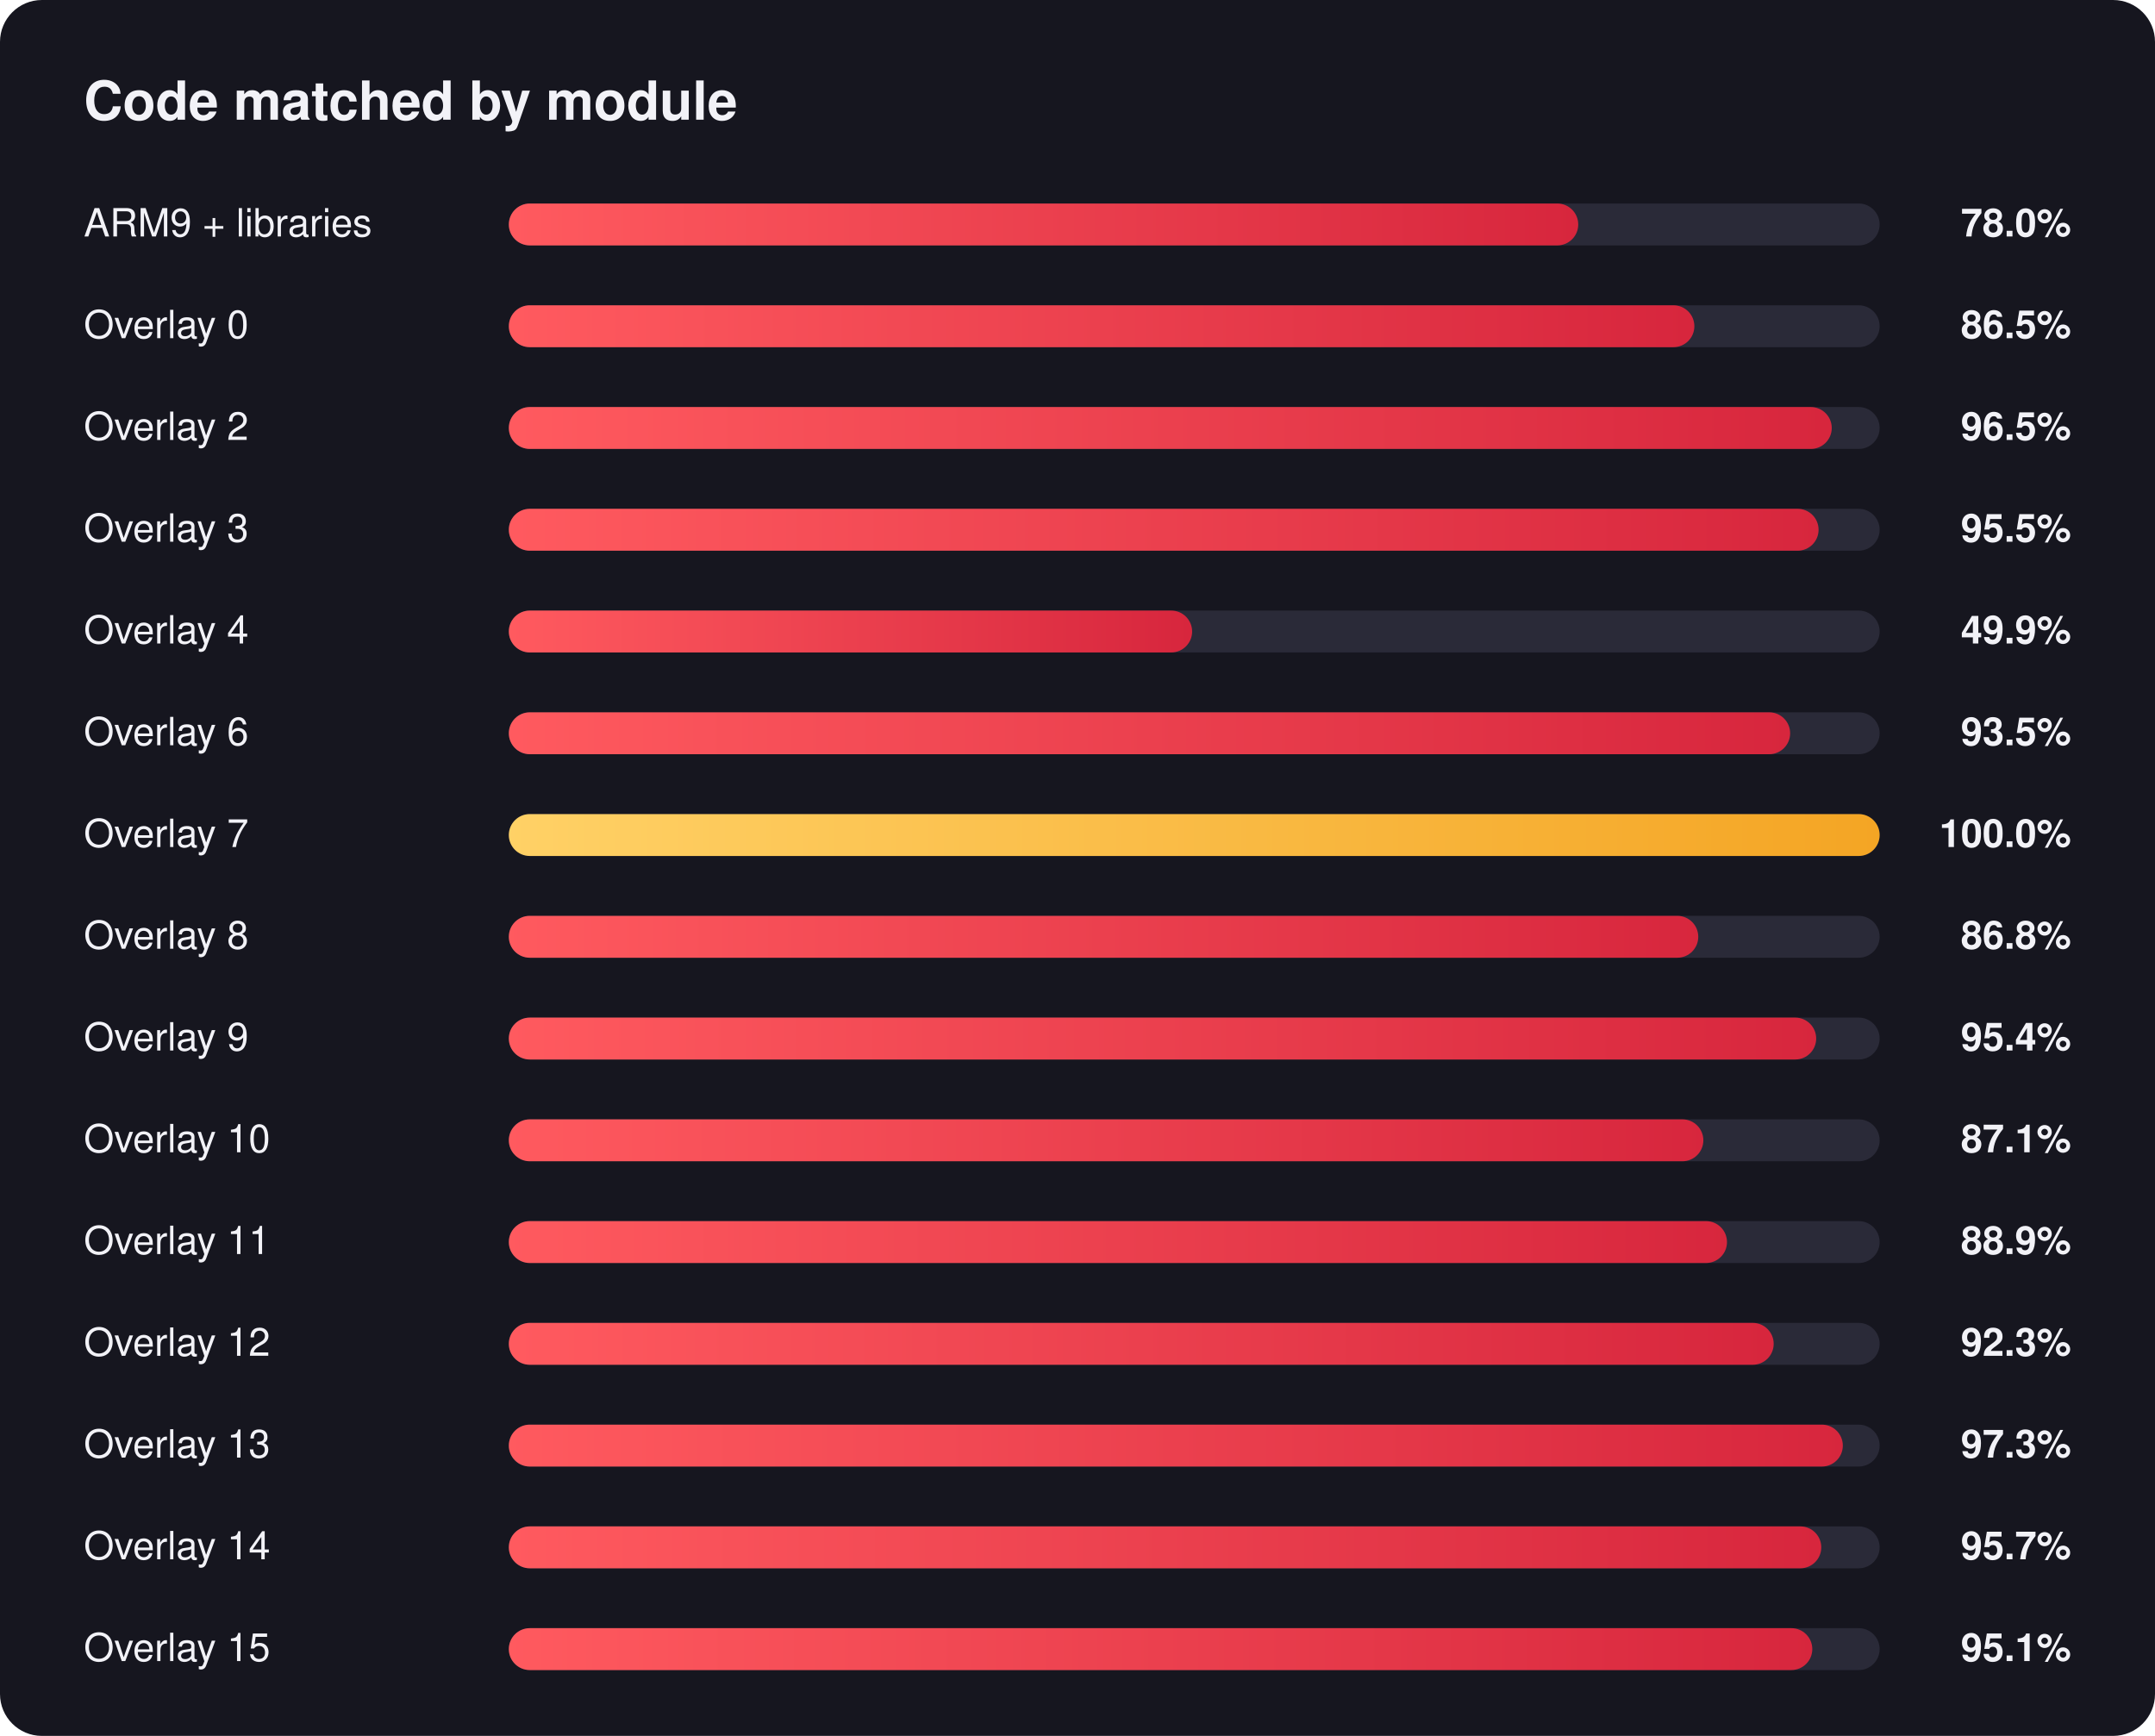
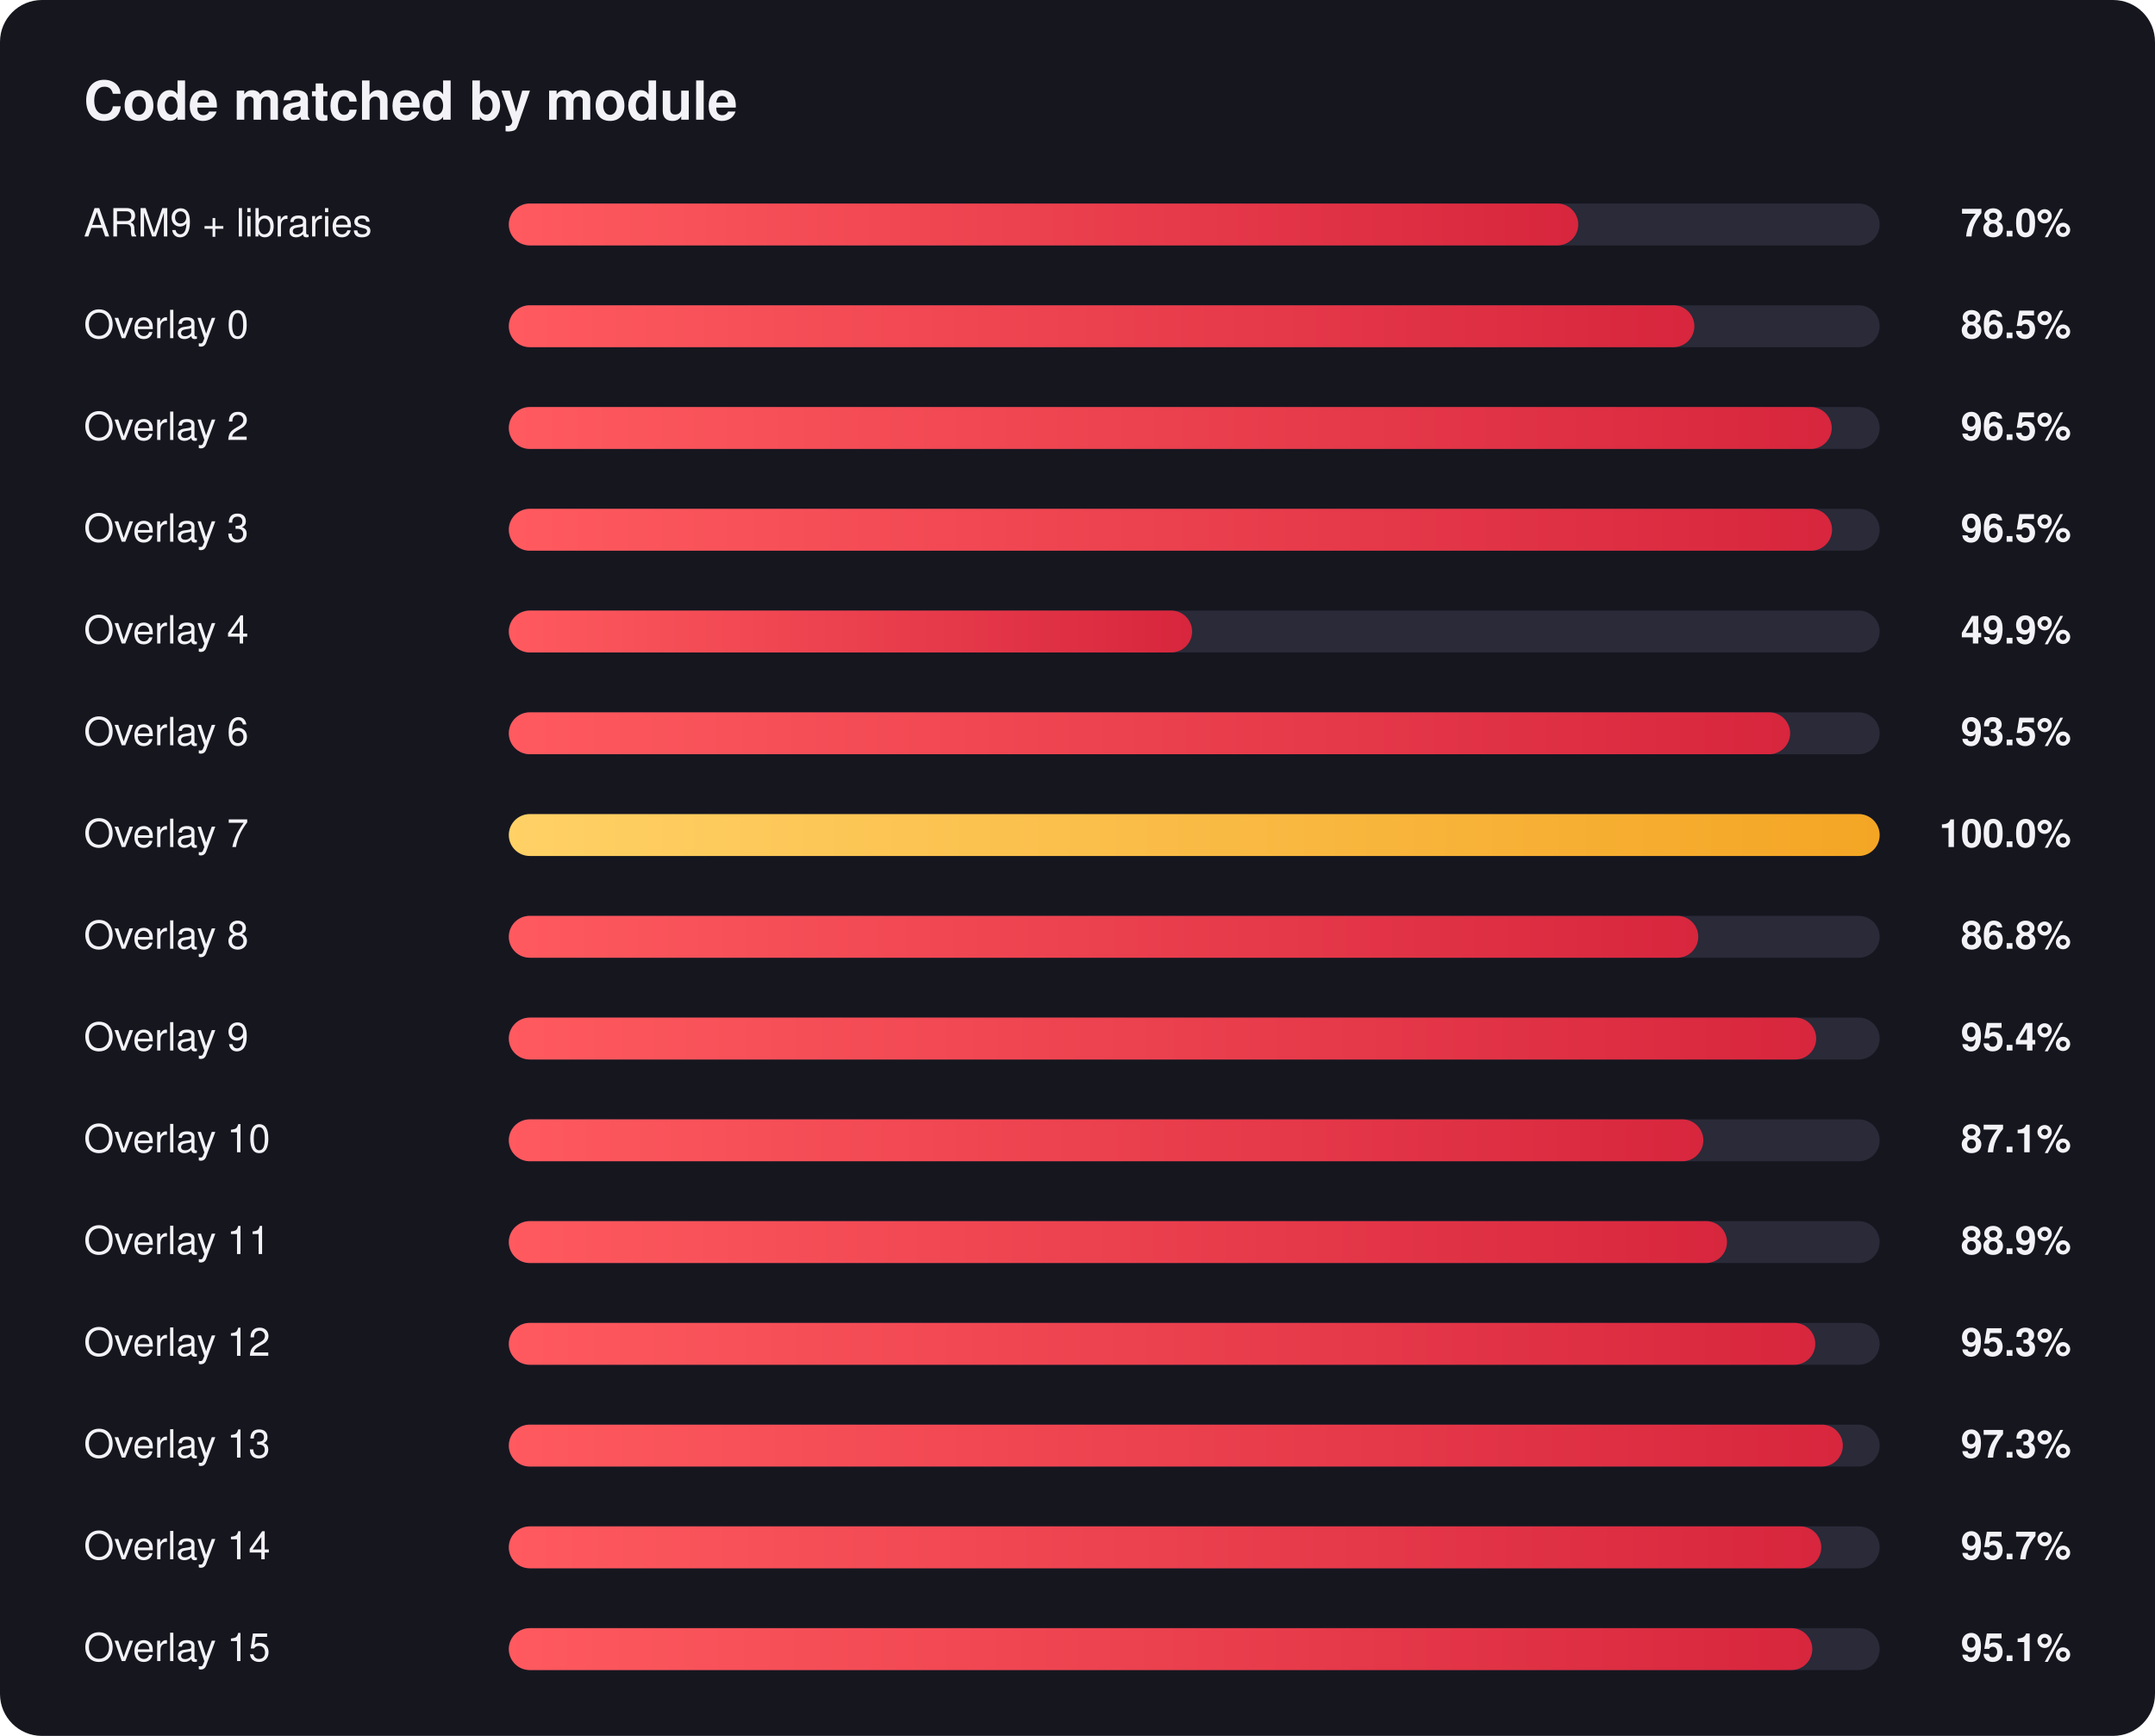
<svg xmlns="http://www.w3.org/2000/svg" width="720" height="580" viewBox="0 0 720 580" font-family="Segoe UI, Helvetica, Arial, sans-serif">
  <defs>
    <linearGradient id="red" x1="0" x2="1" y1="0" y2="0">
      <stop offset="0" stop-color="#ff5a5f" />
      <stop offset="1" stop-color="#d7263d" />
    </linearGradient>
    <linearGradient id="gold" x1="0" x2="1" y1="0" y2="0">
      <stop offset="0" stop-color="#ffd166" />
      <stop offset="1" stop-color="#f4a524" />
    </linearGradient>
  </defs>
  <rect width="720" height="580" rx="14" fill="#16161f" />
  <text x="28" y="40" fill="#f2f2f7" font-size="18" font-weight="700">Code matched by module</text>
  <text x="28" y="79" fill="#f2f2f7" font-size="13">ARM9 + libraries</text>
  <text x="692" y="79" fill="#f2f2f7" font-size="13" font-weight="600" text-anchor="end">78.0%</text>
  <rect x="170" y="68" width="458" height="14" rx="7.0" fill="#2a2a38" />
  <rect x="170" y="68" width="357.3" height="14" rx="7.0" fill="url(#red)" />
  <text x="28" y="113" fill="#f2f2f7" font-size="13">Overlay 0</text>
  <text x="692" y="113" fill="#f2f2f7" font-size="13" font-weight="600" text-anchor="end">86.5%</text>
  <rect x="170" y="102" width="458" height="14" rx="7.0" fill="#2a2a38" />
  <rect x="170" y="102" width="396.1" height="14" rx="7.0" fill="url(#red)" />
  <text x="28" y="147" fill="#f2f2f7" font-size="13">Overlay 2</text>
  <text x="692" y="147" fill="#f2f2f7" font-size="13" font-weight="600" text-anchor="end">96.5%</text>
  <rect x="170" y="136" width="458" height="14" rx="7.0" fill="#2a2a38" />
  <rect x="170" y="136" width="442.0" height="14" rx="7.0" fill="url(#red)" />
  <text x="28" y="181" fill="#f2f2f7" font-size="13">Overlay 3</text>
-   <text x="692" y="181" fill="#f2f2f7" font-size="13" font-weight="600" text-anchor="end">95.5%</text>
+   <text x="692" y="181" fill="#f2f2f7" font-size="13" font-weight="600" text-anchor="end">96.5%</text>
  <rect x="170" y="170" width="458" height="14" rx="7.0" fill="#2a2a38" />
-   <rect x="170" y="170" width="437.6" height="14" rx="7.0" fill="url(#red)" />
+   <rect x="170" y="170" width="442.1" height="14" rx="7.0" fill="url(#red)" />
  <text x="28" y="215" fill="#f2f2f7" font-size="13">Overlay 4</text>
  <text x="692" y="215" fill="#f2f2f7" font-size="13" font-weight="600" text-anchor="end">49.9%</text>
  <rect x="170" y="204" width="458" height="14" rx="7.0" fill="#2a2a38" />
  <rect x="170" y="204" width="228.3" height="14" rx="7.0" fill="url(#red)" />
  <text x="28" y="249" fill="#f2f2f7" font-size="13">Overlay 6</text>
  <text x="692" y="249" fill="#f2f2f7" font-size="13" font-weight="600" text-anchor="end">93.5%</text>
  <rect x="170" y="238" width="458" height="14" rx="7.0" fill="#2a2a38" />
  <rect x="170" y="238" width="428.1" height="14" rx="7.0" fill="url(#red)" />
  <text x="28" y="283" fill="#f2f2f7" font-size="13">Overlay 7</text>
  <text x="692" y="283" fill="#f2f2f7" font-size="13" font-weight="600" text-anchor="end">100.0%</text>
  <rect x="170" y="272" width="458" height="14" rx="7.0" fill="#2a2a38" />
  <rect x="170" y="272" width="458.0" height="14" rx="7.0" fill="url(#gold)" />
  <text x="28" y="317" fill="#f2f2f7" font-size="13">Overlay 8</text>
  <text x="692" y="317" fill="#f2f2f7" font-size="13" font-weight="600" text-anchor="end">86.8%</text>
  <rect x="170" y="306" width="458" height="14" rx="7.0" fill="#2a2a38" />
  <rect x="170" y="306" width="397.4" height="14" rx="7.0" fill="url(#red)" />
  <text x="28" y="351" fill="#f2f2f7" font-size="13">Overlay 9</text>
  <text x="692" y="351" fill="#f2f2f7" font-size="13" font-weight="600" text-anchor="end">95.4%</text>
  <rect x="170" y="340" width="458" height="14" rx="7.0" fill="#2a2a38" />
  <rect x="170" y="340" width="436.8" height="14" rx="7.0" fill="url(#red)" />
  <text x="28" y="385" fill="#f2f2f7" font-size="13">Overlay 10</text>
  <text x="692" y="385" fill="#f2f2f7" font-size="13" font-weight="600" text-anchor="end">87.1%</text>
  <rect x="170" y="374" width="458" height="14" rx="7.0" fill="#2a2a38" />
  <rect x="170" y="374" width="399.1" height="14" rx="7.0" fill="url(#red)" />
  <text x="28" y="419" fill="#f2f2f7" font-size="13">Overlay 11</text>
  <text x="692" y="419" fill="#f2f2f7" font-size="13" font-weight="600" text-anchor="end">88.9%</text>
  <rect x="170" y="408" width="458" height="14" rx="7.0" fill="#2a2a38" />
  <rect x="170" y="408" width="407.0" height="14" rx="7.0" fill="url(#red)" />
  <text x="28" y="453" fill="#f2f2f7" font-size="13">Overlay 12</text>
-   <text x="692" y="453" fill="#f2f2f7" font-size="13" font-weight="600" text-anchor="end">92.3%</text>
+   <text x="692" y="453" fill="#f2f2f7" font-size="13" font-weight="600" text-anchor="end">95.3%</text>
  <rect x="170" y="442" width="458" height="14" rx="7.0" fill="#2a2a38" />
-   <rect x="170" y="442" width="422.6" height="14" rx="7.0" fill="url(#red)" />
+   <rect x="170" y="442" width="436.5" height="14" rx="7.0" fill="url(#red)" />
  <text x="28" y="487" fill="#f2f2f7" font-size="13">Overlay 13</text>
  <text x="692" y="487" fill="#f2f2f7" font-size="13" font-weight="600" text-anchor="end">97.3%</text>
  <rect x="170" y="476" width="458" height="14" rx="7.0" fill="#2a2a38" />
  <rect x="170" y="476" width="445.7" height="14" rx="7.0" fill="url(#red)" />
  <text x="28" y="521" fill="#f2f2f7" font-size="13">Overlay 14</text>
  <text x="692" y="521" fill="#f2f2f7" font-size="13" font-weight="600" text-anchor="end">95.7%</text>
  <rect x="170" y="510" width="458" height="14" rx="7.0" fill="#2a2a38" />
  <rect x="170" y="510" width="438.5" height="14" rx="7.0" fill="url(#red)" />
  <text x="28" y="555" fill="#f2f2f7" font-size="13">Overlay 15</text>
  <text x="692" y="555" fill="#f2f2f7" font-size="13" font-weight="600" text-anchor="end">95.1%</text>
  <rect x="170" y="544" width="458" height="14" rx="7.0" fill="#2a2a38" />
  <rect x="170" y="544" width="435.5" height="14" rx="7.0" fill="url(#red)" />
</svg>
